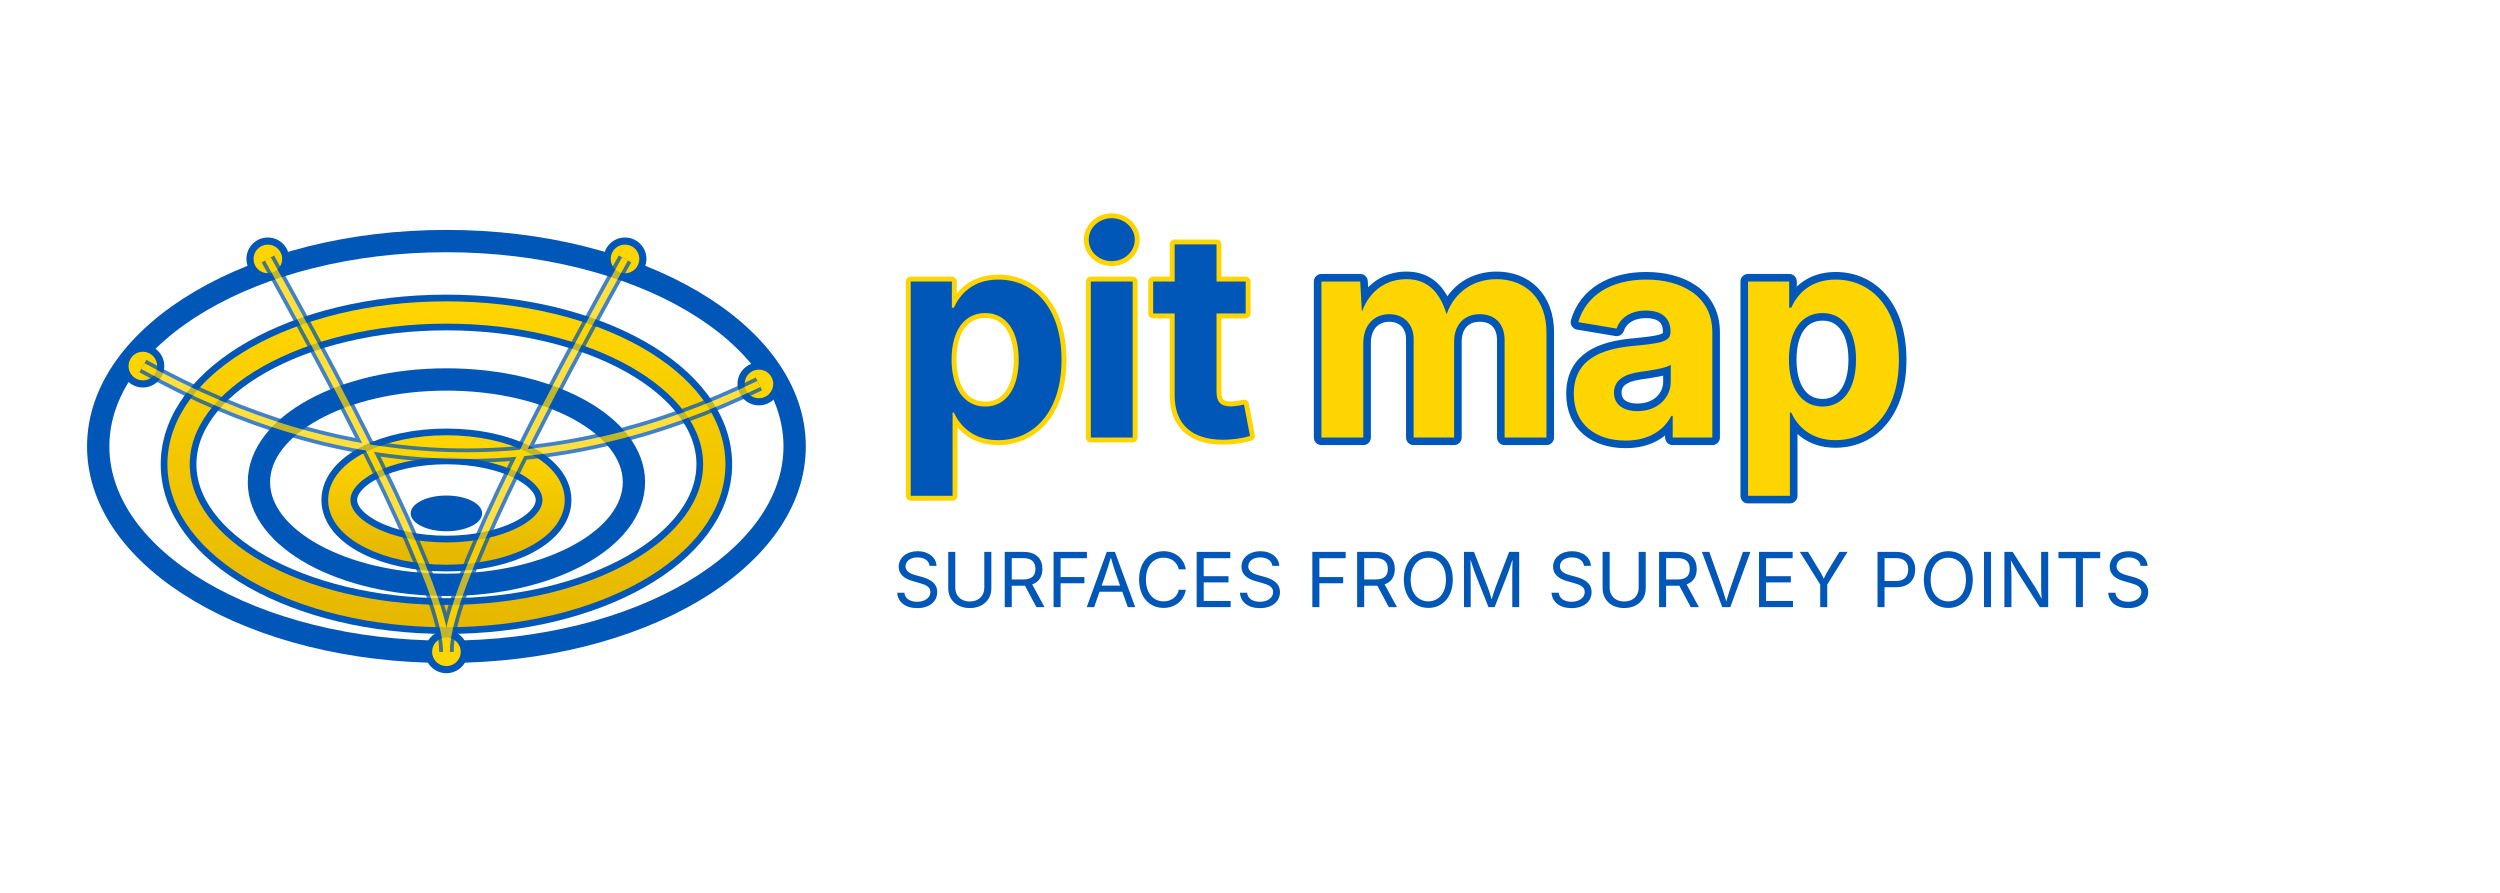
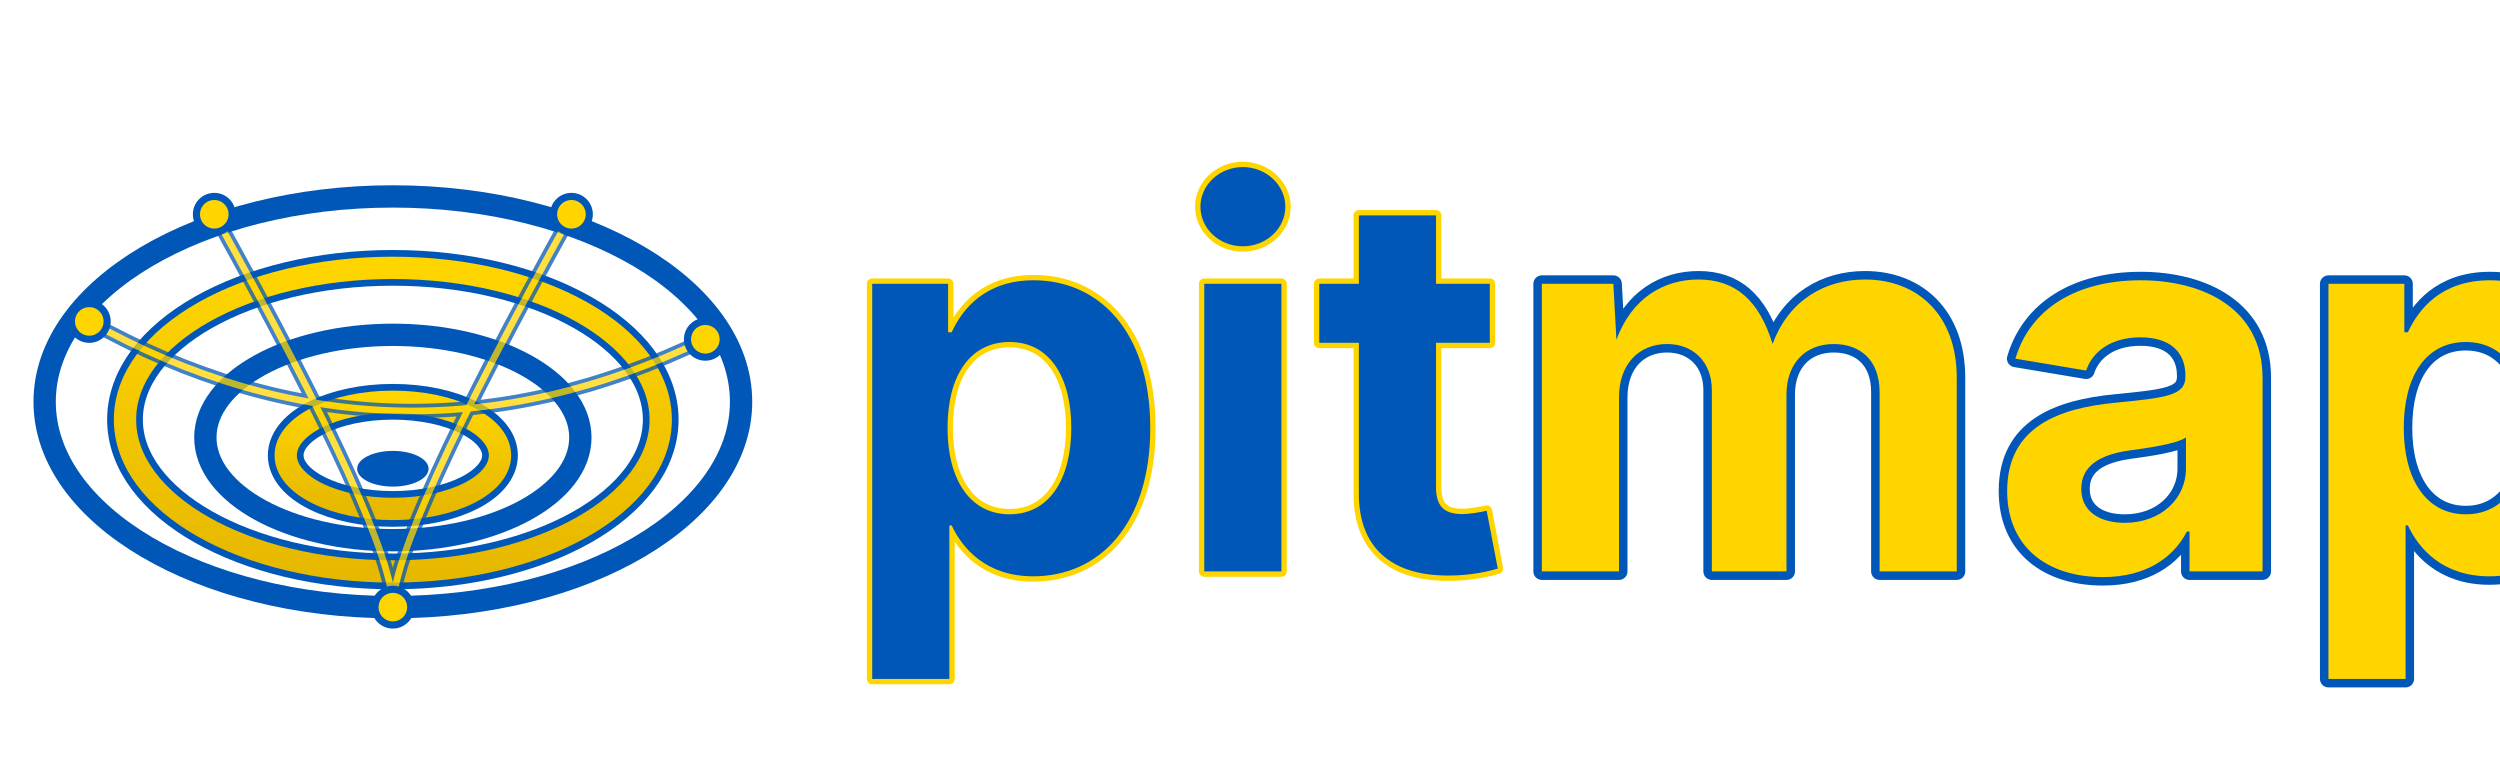
- <svg xmlns="http://www.w3.org/2000/svg" viewBox="0 0 560 200" width="560" height="200">
+ <svg xmlns="http://www.w3.org/2000/svg" viewBox="0 0 560 170" width="560" height="170">
  <defs>
-     <style>@media (prefers-color-scheme: dark) { .tag { fill: #FFD500; } }</style>
    <linearGradient id="ore" x1="0" y1="0" x2="0" y2="1">
      <stop offset="0" stop-color="#FFD500" />
      <stop offset="1" stop-color="#E6B800" />
    </linearGradient>
  </defs>
-   <g transform="translate(20,20)">
+   <g transform="translate(8,10)">
    <ellipse cx="80" cy="80" rx="78" ry="46" fill="none" stroke="#0057B7" stroke-width="5" />
    <ellipse cx="80" cy="84" rx="60" ry="34" fill="none" stroke="#0057B7" stroke-width="8" />
    <ellipse cx="80" cy="84" rx="60" ry="34" fill="none" stroke="url(#ore)" stroke-width="5" />
    <ellipse cx="80" cy="88" rx="42" ry="23" fill="none" stroke="#0057B7" stroke-width="5" />
    <ellipse cx="80" cy="92" rx="24" ry="12" fill="none" stroke="#0057B7" stroke-width="8" />
    <ellipse cx="80" cy="92" rx="24" ry="12" fill="none" stroke="url(#ore)" stroke-width="5" />
    <ellipse cx="80" cy="95" rx="8" ry="4" fill="#0057B7" />
-     <g fill="#FFD500" stroke="#0057B7" stroke-width="1.6">
-       <circle cx="12" cy="62" r="4" />
-       <circle cx="40" cy="38" r="4" />
-       <circle cx="120" cy="38" r="4" />
-       <circle cx="150" cy="66" r="4" />
-       <circle cx="80" cy="126" r="4" />
-     </g>
    <g fill="none" opacity="0.75">
      <g stroke="#0057B7" stroke-width="3.2">
        <path d="M12 62 Q80 100 150 66" />
        <path d="M40 38 Q80 110 80 126" />
        <path d="M120 38 Q80 110 80 126" />
      </g>
      <g stroke="#FFD500" stroke-width="1.5">
        <path d="M12 62 Q80 100 150 66" />
        <path d="M40 38 Q80 110 80 126" />
        <path d="M120 38 Q80 110 80 126" />
      </g>
    </g>
+     <g fill="#FFD500" stroke="#0057B7" stroke-width="1.6">
+       <circle cx="12" cy="62" r="4" />
+       <circle cx="40" cy="38" r="4" />
+       <circle cx="120" cy="38" r="4" />
+       <circle cx="150" cy="66" r="4" />
+       <circle cx="80" cy="126" r="4" />
+     </g>
  </g>
-   <text x="200" y="98" font-family="Inter, Helvetica, Arial, sans-serif" font-size="64" font-weight="700" fill="#0057B7" stroke="#FFD500" stroke-width="2.2" stroke-linejoin="round" paint-order="stroke fill" textLength="92" lengthAdjust="spacingAndGlyphs">pit</text>
-   <text x="292" y="98" font-family="Inter, Helvetica, Arial, sans-serif" font-size="64" font-weight="700" fill="#FFD500" stroke="#0057B7" stroke-width="3.4" stroke-linejoin="round" paint-order="stroke fill" textLength="148" lengthAdjust="spacingAndGlyphs">map</text>
-   <text x="200" y="136" font-family="Inter, Helvetica, Arial, sans-serif" font-size="17" class="tag" fill="#0057B7" textLength="240" lengthAdjust="spacing">SURFACES FROM SURVEY POINTS</text>
+   <text x="188" y="128" font-family="Inter, Helvetica, Arial, sans-serif" font-size="118" font-weight="700" fill="#0057B7" stroke="#FFD500" stroke-width="2.4" stroke-linejoin="round" paint-order="stroke fill" textLength="150" lengthAdjust="spacingAndGlyphs">pit</text>
+   <text x="338" y="128" font-family="Inter, Helvetica, Arial, sans-serif" font-size="118" font-weight="700" fill="#FFD500" stroke="#0057B7" stroke-width="3.8" stroke-linejoin="round" paint-order="stroke fill" textLength="212" lengthAdjust="spacingAndGlyphs">map</text>
</svg>
